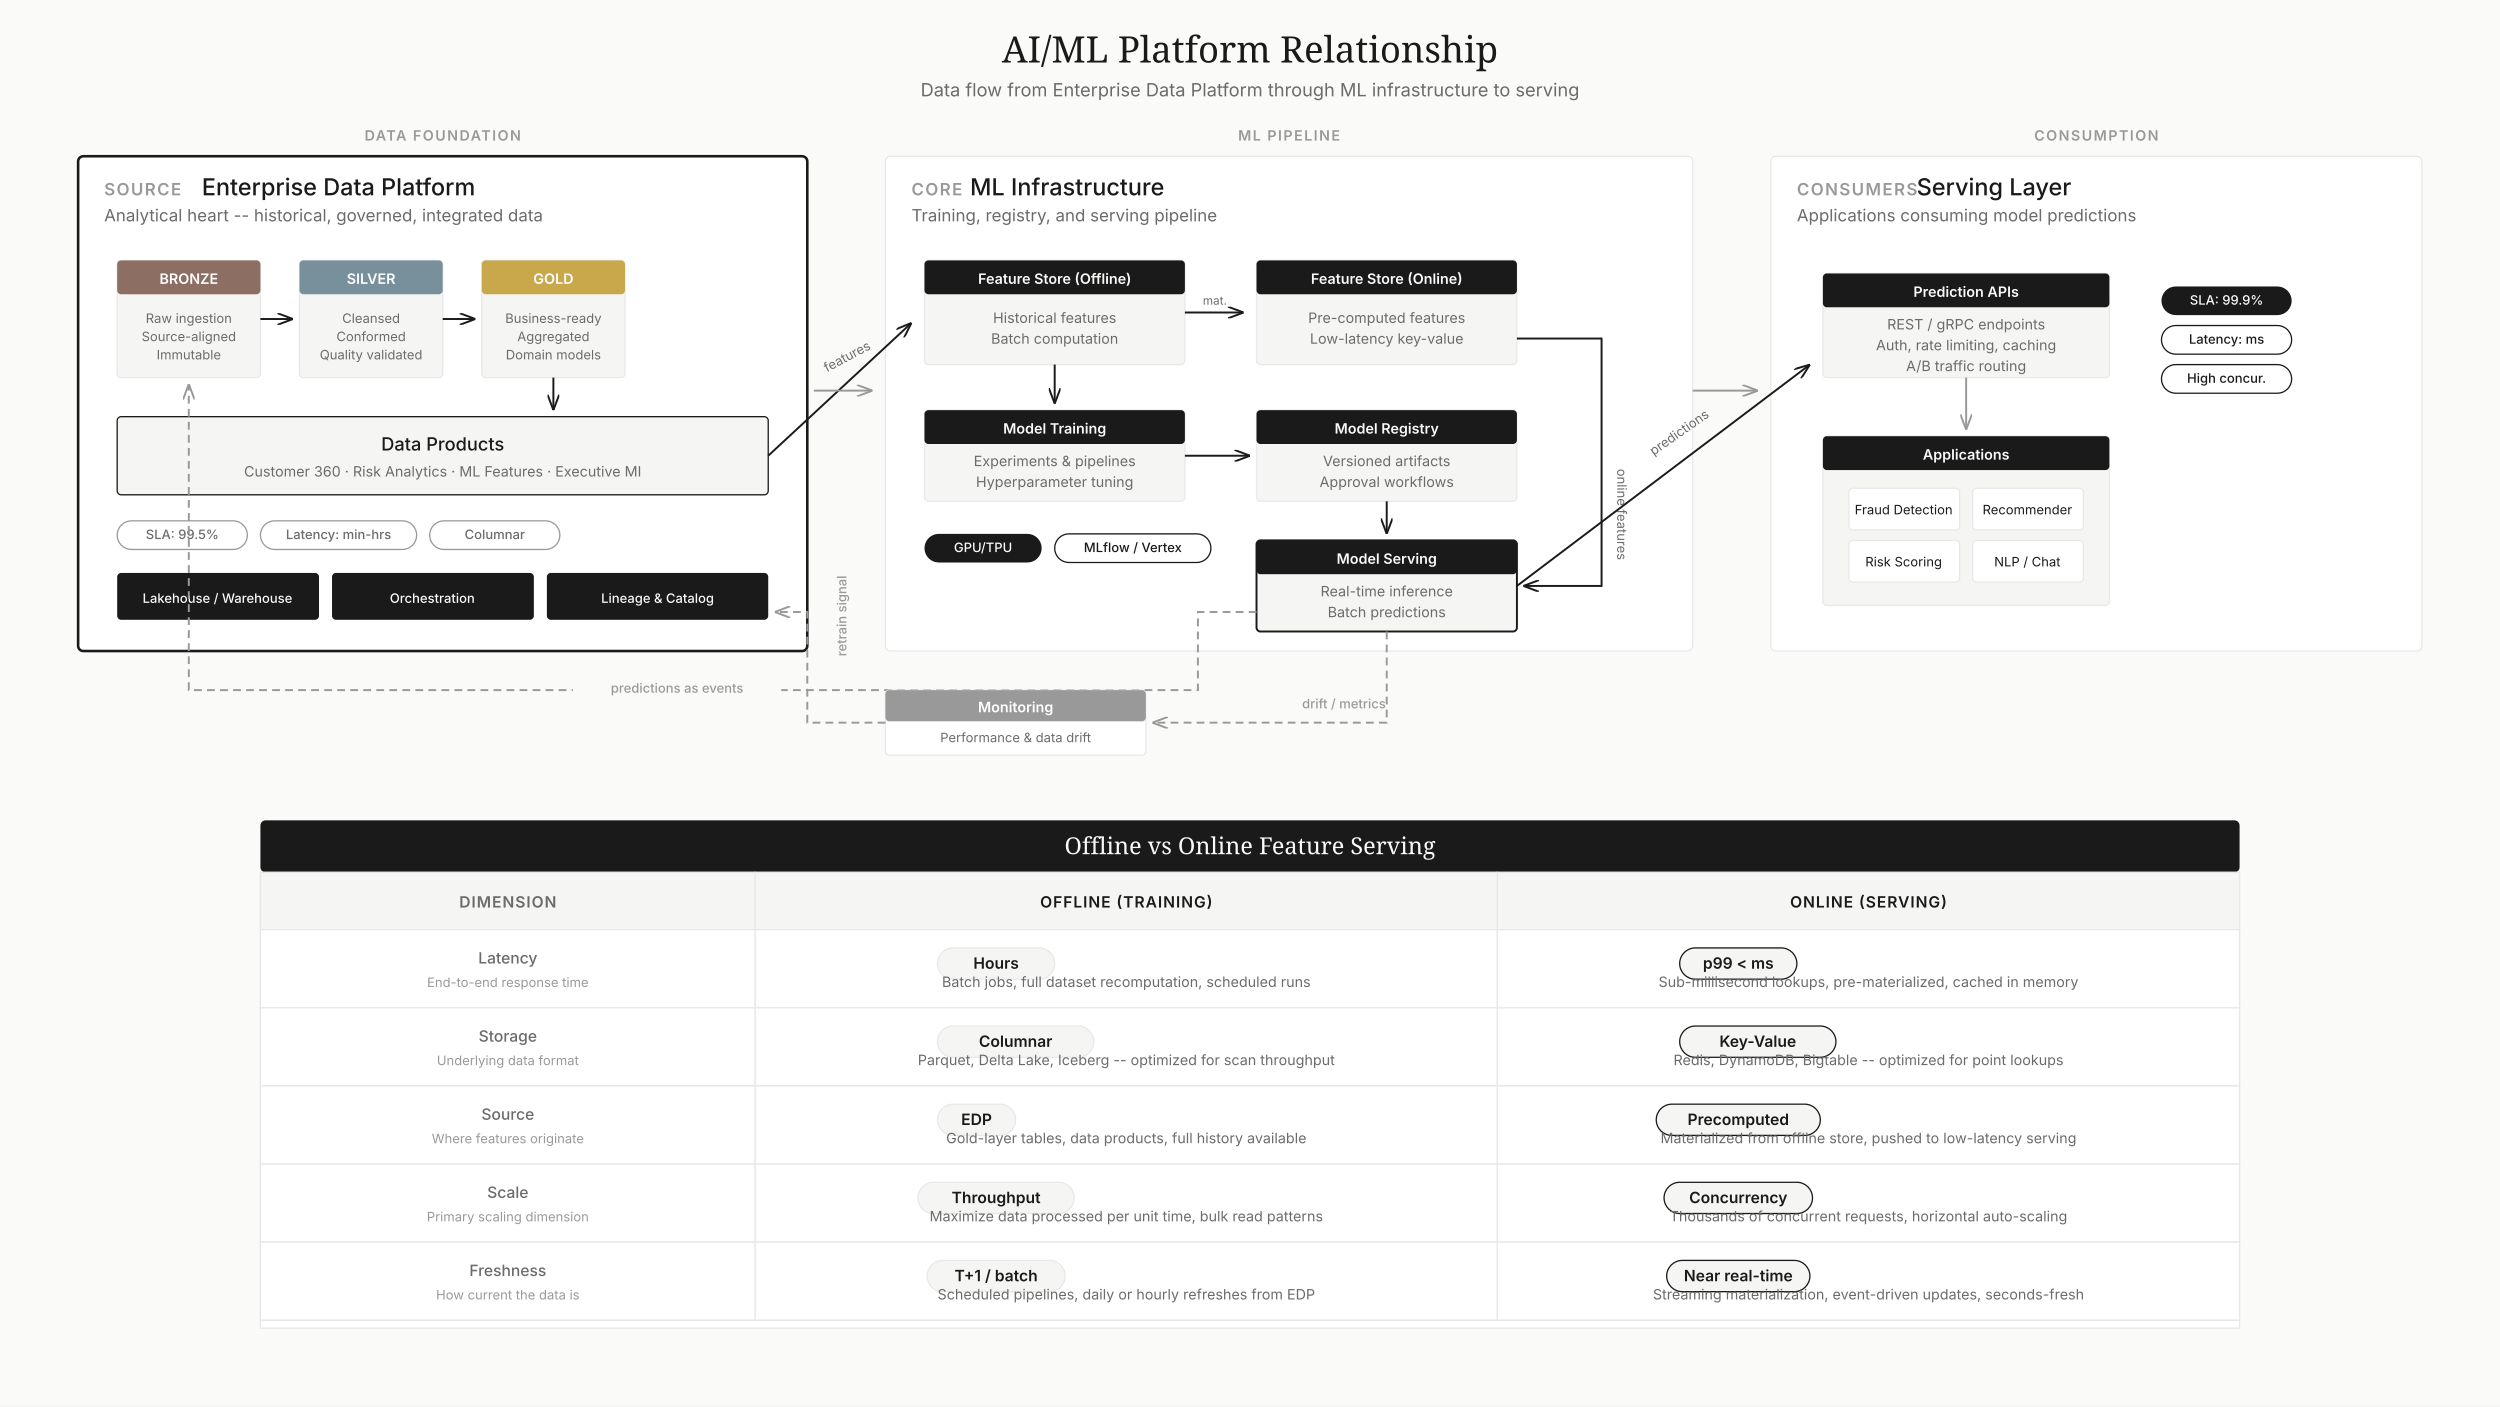
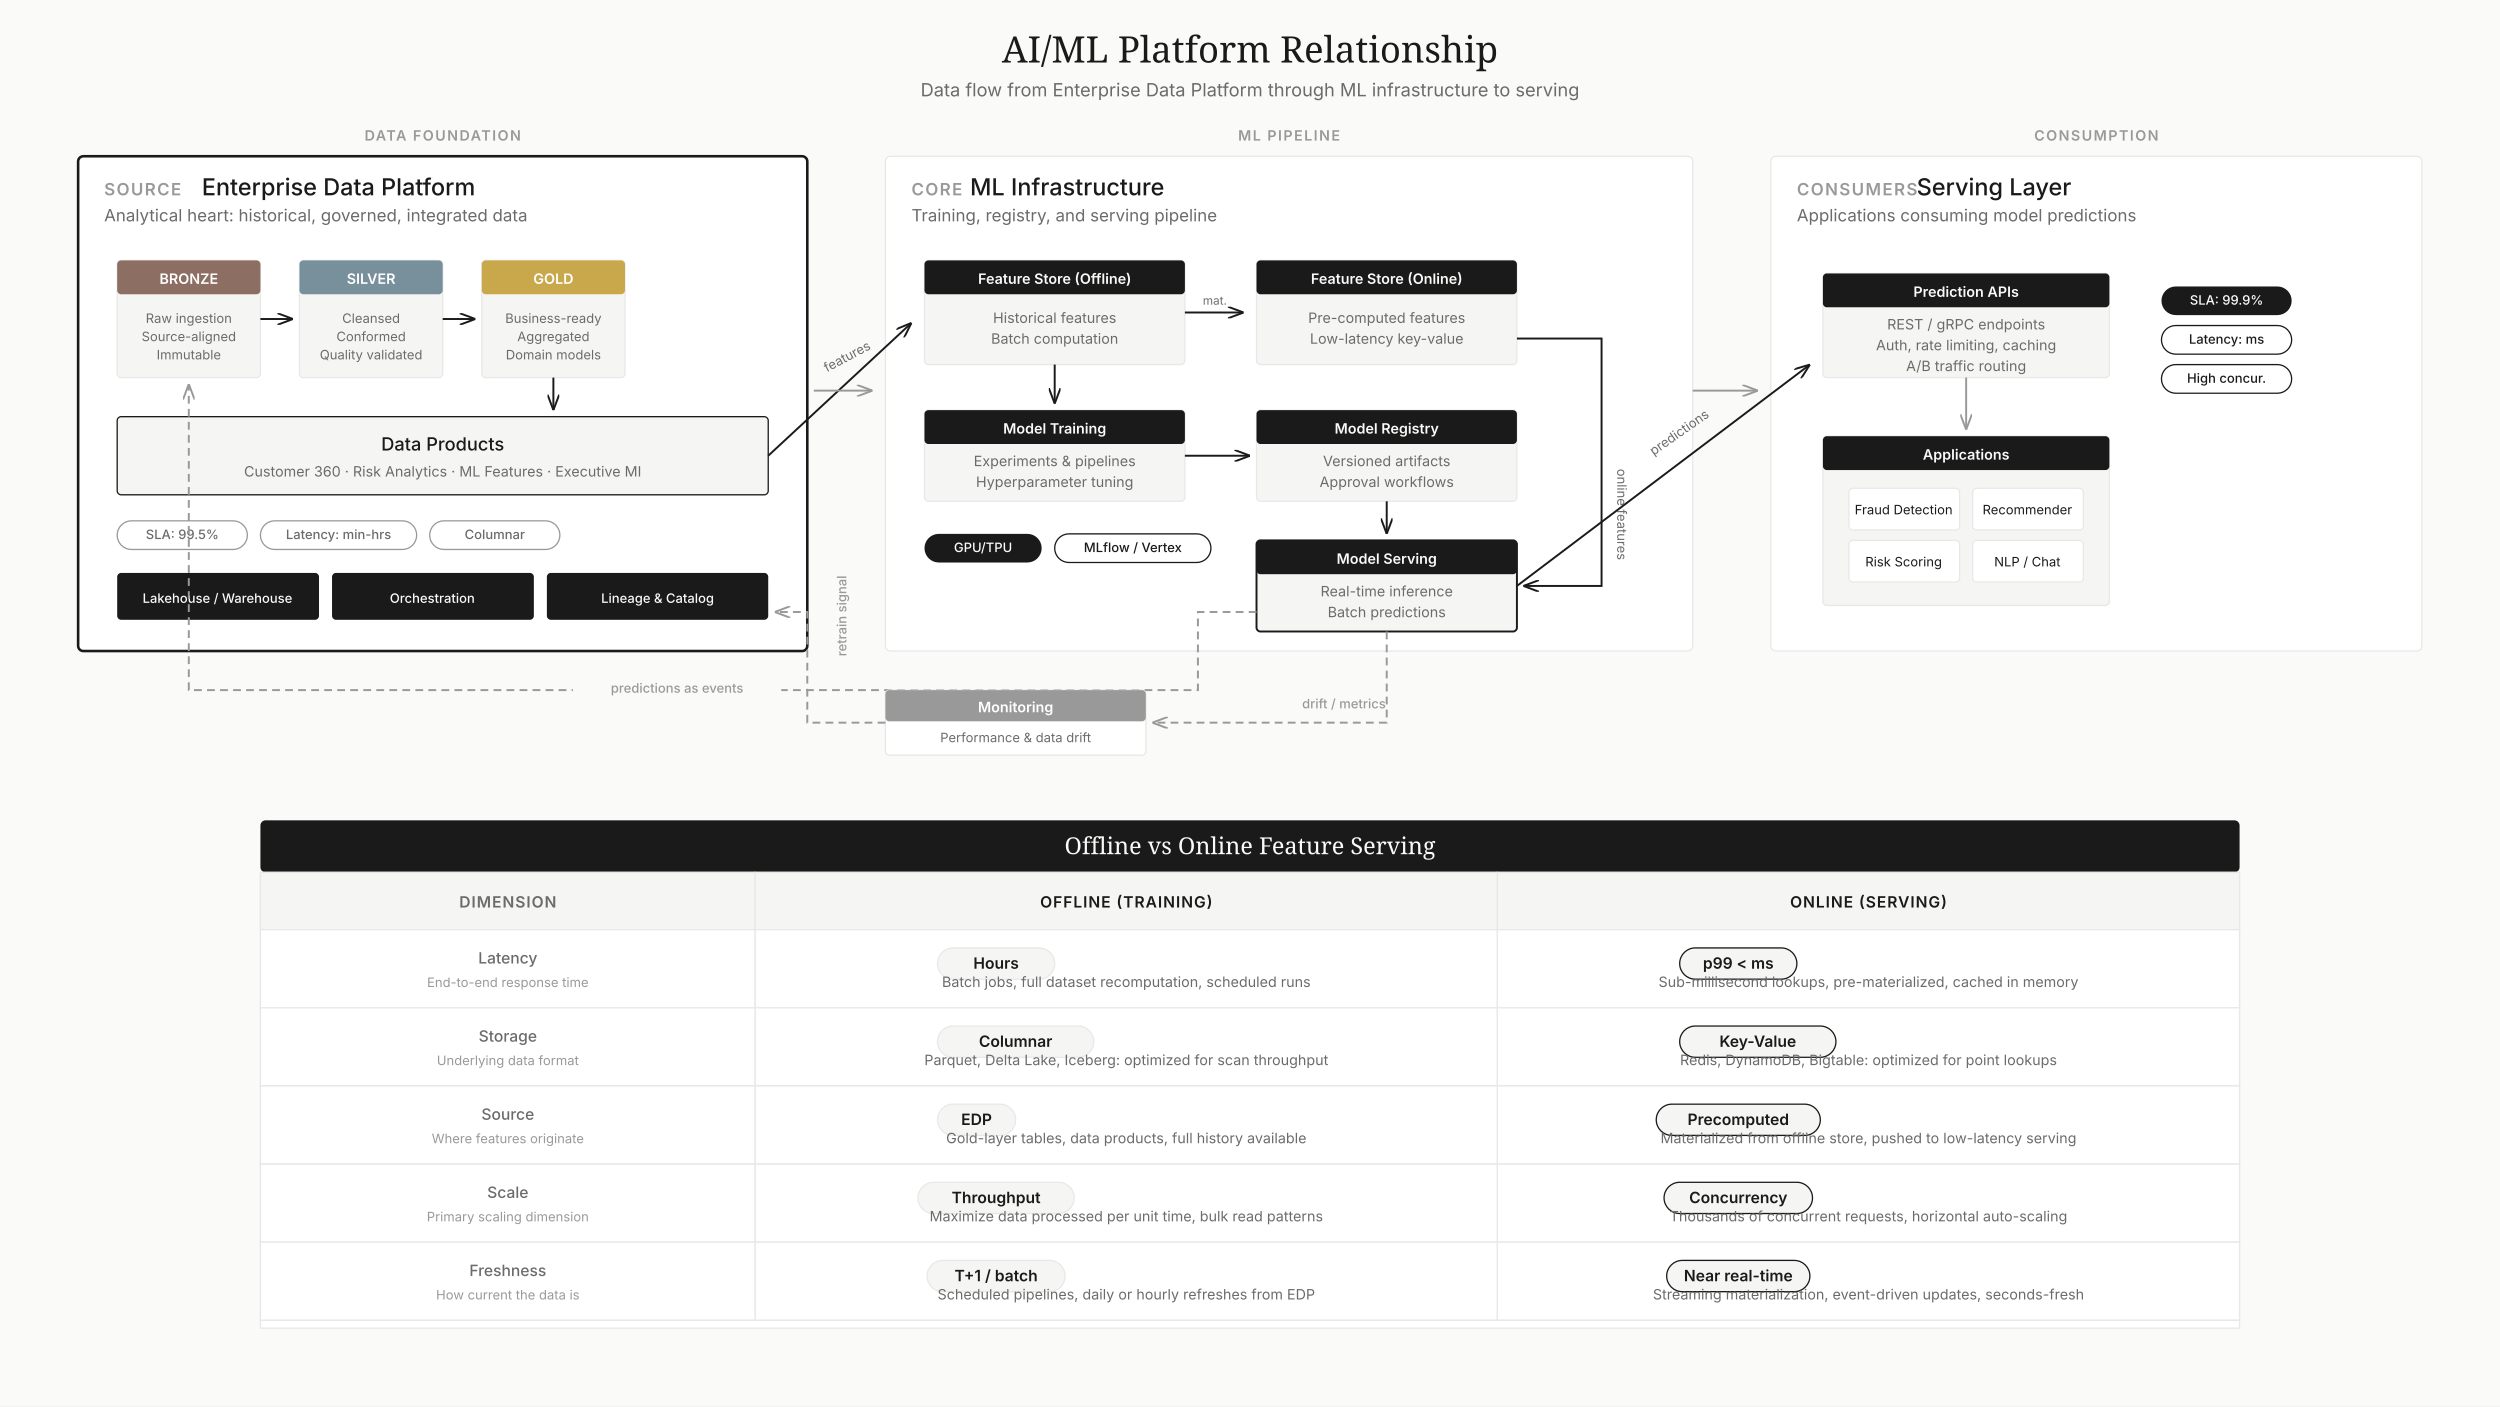
<svg xmlns="http://www.w3.org/2000/svg" viewBox="0 0 1920 1080" font-family="IBM Plex Sans, -apple-system, sans-serif">
  <defs>
    <style>
      .section-label { font-size: 13px; font-weight: 600; letter-spacing: 0.08em; text-transform: uppercase; }
      .section-title { font-size: 18px; font-weight: 500; }
      .section-desc { font-size: 13px; fill: #6b6b6b; }
      .service-box text { font-size: 12px; }
      .arrow { stroke: #999; stroke-width: 1.5; fill: none; marker-end: url(#arrowhead); }
      .arrow-accent { stroke: #1a1a1a; stroke-width: 1.5; fill: none; marker-end: url(#arrowhead-accent); }
      .arrow-dashed { stroke: #999; stroke-width: 1.5; fill: none; stroke-dasharray: 6 4; marker-end: url(#arrowhead); }
      .table-header { font-size: 12px; font-weight: 600; letter-spacing: 0.06em; }
      .table-cell { font-size: 12px; fill: #1a1a1a; }
      .table-label { font-size: 12px; fill: #6b6b6b; font-weight: 500; }
    </style>
    <marker id="arrowhead" markerWidth="8" markerHeight="6" refX="8" refY="3" orient="auto">
      <path d="M0,0 L8,3 L0,6" fill="none" stroke="#999" stroke-width="1" />
    </marker>
    <marker id="arrowhead-accent" markerWidth="8" markerHeight="6" refX="8" refY="3" orient="auto">
      <path d="M0,0 L8,3 L0,6" fill="none" stroke="#1a1a1a" stroke-width="1" />
    </marker>
    <marker id="arrowhead-dashed" markerWidth="8" markerHeight="6" refX="8" refY="3" orient="auto">
      <path d="M0,0 L8,3 L0,6" fill="none" stroke="#999" stroke-width="1" />
    </marker>
  </defs>
  <rect width="1920" height="1080" fill="#fafaf8" />
  <text x="960" y="48" text-anchor="middle" font-family="Fraunces, Georgia, serif" font-size="28" font-weight="500" fill="#1a1a1a">AI/ML Platform Relationship</text>
  <text x="960" y="74" text-anchor="middle" font-size="14" fill="#6b6b6b">Data flow from Enterprise Data Platform through ML infrastructure to serving</text>
  <rect x="60" y="120" width="560" height="380" rx="4" fill="#fff" stroke="#1a1a1a" stroke-width="2" />
  <text x="80" y="150" class="section-label" fill="#999">SOURCE</text>
  <text x="155" y="150" class="section-title" fill="#1a1a1a">Enterprise Data Platform</text>
-   <text x="80" y="170" class="section-desc">Analytical heart -- historical, governed, integrated data</text>
+   <text x="80" y="170" class="section-desc">Analytical heart: historical, governed, integrated data</text>
  <rect x="90" y="200" width="110" height="90" rx="3" fill="#f5f5f3" stroke="#e8e8e8" />
  <rect x="90" y="200" width="110" height="26" rx="3" fill="#8d6e63" stroke="none" />
  <rect x="90" y="223" width="110" height="0" rx="0" fill="none" />
  <text x="145" y="218" text-anchor="middle" font-size="11" font-weight="600" fill="#fff">BRONZE</text>
  <text x="145" y="248" text-anchor="middle" font-size="10" fill="#6b6b6b">Raw ingestion</text>
  <text x="145" y="262" text-anchor="middle" font-size="10" fill="#6b6b6b">Source-aligned</text>
  <text x="145" y="276" text-anchor="middle" font-size="10" fill="#6b6b6b">Immutable</text>
  <path d="M200,245 L225,245" class="arrow-accent" />
  <rect x="230" y="200" width="110" height="90" rx="3" fill="#f5f5f3" stroke="#e8e8e8" />
  <rect x="230" y="200" width="110" height="26" rx="3" fill="#78909c" stroke="none" />
  <text x="285" y="218" text-anchor="middle" font-size="11" font-weight="600" fill="#fff">SILVER</text>
  <text x="285" y="248" text-anchor="middle" font-size="10" fill="#6b6b6b">Cleansed</text>
  <text x="285" y="262" text-anchor="middle" font-size="10" fill="#6b6b6b">Conformed</text>
  <text x="285" y="276" text-anchor="middle" font-size="10" fill="#6b6b6b">Quality validated</text>
  <path d="M340,245 L365,245" class="arrow-accent" />
  <rect x="370" y="200" width="110" height="90" rx="3" fill="#f5f5f3" stroke="#e8e8e8" />
  <rect x="370" y="200" width="110" height="26" rx="3" fill="#c9a84c" stroke="none" />
  <text x="425" y="218" text-anchor="middle" font-size="11" font-weight="600" fill="#fff">GOLD</text>
  <text x="425" y="248" text-anchor="middle" font-size="10" fill="#6b6b6b">Business-ready</text>
  <text x="425" y="262" text-anchor="middle" font-size="10" fill="#6b6b6b">Aggregated</text>
  <text x="425" y="276" text-anchor="middle" font-size="10" fill="#6b6b6b">Domain models</text>
  <path d="M425,290 L425,315" class="arrow-accent" />
  <rect x="90" y="320" width="500" height="60" rx="3" fill="#f5f5f3" stroke="#1a1a1a" stroke-width="1" />
  <text x="340" y="346" text-anchor="middle" font-size="14" font-weight="500" fill="#1a1a1a">Data Products</text>
  <text x="340" y="366" text-anchor="middle" font-size="11" fill="#6b6b6b">Customer 360  ·  Risk Analytics  ·  ML Features  ·  Executive MI</text>
  <rect x="90" y="400" width="100" height="22" rx="11" fill="none" stroke="#999" />
  <text x="140" y="414" text-anchor="middle" font-size="10" font-weight="500" fill="#6b6b6b">SLA: 99.5%</text>
  <rect x="200" y="400" width="120" height="22" rx="11" fill="none" stroke="#999" />
  <text x="260" y="414" text-anchor="middle" font-size="10" font-weight="500" fill="#6b6b6b">Latency: min-hrs</text>
  <rect x="330" y="400" width="100" height="22" rx="11" fill="none" stroke="#999" />
  <text x="380" y="414" text-anchor="middle" font-size="10" font-weight="500" fill="#6b6b6b">Columnar</text>
  <rect x="90" y="440" width="155" height="36" rx="3" fill="#1a1a1a" />
  <text x="167" y="463" text-anchor="middle" font-size="10" font-weight="500" fill="#fafaf8">Lakehouse / Warehouse</text>
  <rect x="255" y="440" width="155" height="36" rx="3" fill="#1a1a1a" />
  <text x="332" y="463" text-anchor="middle" font-size="10" font-weight="500" fill="#fafaf8">Orchestration</text>
  <rect x="420" y="440" width="170" height="36" rx="3" fill="#1a1a1a" />
  <text x="505" y="463" text-anchor="middle" font-size="10" font-weight="500" fill="#fafaf8">Lineage &amp; Catalog</text>
  <rect x="680" y="120" width="620" height="380" rx="4" fill="#fff" stroke="#e8e8e8" stroke-width="1" />
  <text x="700" y="150" class="section-label" fill="#999">CORE</text>
  <text x="745" y="150" class="section-title" fill="#1a1a1a">ML Infrastructure</text>
  <text x="700" y="170" class="section-desc">Training, registry, and serving pipeline</text>
  <rect x="710" y="200" width="200" height="80" rx="3" fill="#f5f5f3" stroke="#e8e8e8" />
  <rect x="710" y="200" width="200" height="26" rx="3" fill="#1a1a1a" />
  <text x="810" y="218" text-anchor="middle" font-size="11" font-weight="600" fill="#fafaf8">Feature Store (Offline)</text>
  <text x="810" y="248" text-anchor="middle" font-size="11" fill="#6b6b6b">Historical features</text>
  <text x="810" y="264" text-anchor="middle" font-size="11" fill="#6b6b6b">Batch computation</text>
  <path d="M590,350 L700,248" class="arrow-accent" />
  <text x="635" y="286" font-size="10" fill="#6b6b6b" transform="rotate(-28, 635, 286)">features</text>
  <path d="M810,280 L810,310" class="arrow-accent" />
  <rect x="710" y="315" width="200" height="70" rx="3" fill="#f5f5f3" stroke="#e8e8e8" />
  <rect x="710" y="315" width="200" height="26" rx="3" fill="#1a1a1a" />
  <text x="810" y="333" text-anchor="middle" font-size="11" font-weight="600" fill="#fafaf8">Model Training</text>
  <text x="810" y="358" text-anchor="middle" font-size="11" fill="#6b6b6b">Experiments &amp; pipelines</text>
  <text x="810" y="374" text-anchor="middle" font-size="11" fill="#6b6b6b">Hyperparameter tuning</text>
  <path d="M910,350 L960,350" class="arrow-accent" />
  <rect x="965" y="315" width="200" height="70" rx="3" fill="#f5f5f3" stroke="#e8e8e8" />
  <rect x="965" y="315" width="200" height="26" rx="3" fill="#1a1a1a" />
  <text x="1065" y="333" text-anchor="middle" font-size="11" font-weight="600" fill="#fafaf8">Model Registry</text>
  <text x="1065" y="358" text-anchor="middle" font-size="11" fill="#6b6b6b">Versioned artifacts</text>
  <text x="1065" y="374" text-anchor="middle" font-size="11" fill="#6b6b6b">Approval workflows</text>
  <rect x="965" y="200" width="200" height="80" rx="3" fill="#f5f5f3" stroke="#e8e8e8" />
  <rect x="965" y="200" width="200" height="26" rx="3" fill="#1a1a1a" />
  <text x="1065" y="218" text-anchor="middle" font-size="11" font-weight="600" fill="#fafaf8">Feature Store (Online)</text>
  <text x="1065" y="248" text-anchor="middle" font-size="11" fill="#6b6b6b">Pre-computed features</text>
  <text x="1065" y="264" text-anchor="middle" font-size="11" fill="#6b6b6b">Low-latency key-value</text>
  <path d="M910,240 L955,240" class="arrow-accent" />
  <text x="933" y="234" text-anchor="middle" font-size="9" fill="#6b6b6b">mat.</text>
  <rect x="965" y="415" width="200" height="70" rx="3" fill="#f5f5f3" stroke="#1a1a1a" stroke-width="1.5" />
  <rect x="965" y="415" width="200" height="26" rx="3" fill="#1a1a1a" />
  <text x="1065" y="433" text-anchor="middle" font-size="11" font-weight="600" fill="#fafaf8">Model Serving</text>
  <text x="1065" y="458" text-anchor="middle" font-size="11" fill="#6b6b6b">Real-time inference</text>
  <text x="1065" y="474" text-anchor="middle" font-size="11" fill="#6b6b6b">Batch predictions</text>
  <path d="M1065,385 L1065,410" class="arrow-accent" />
  <path d="M1165,260 L1230,260 L1230,450 L1170,450" class="arrow-accent" />
  <text x="1242" y="360" font-size="10" fill="#6b6b6b" transform="rotate(90, 1242, 360)">online features</text>
  <rect x="710" y="410" width="90" height="22" rx="11" fill="#1a1a1a" />
  <text x="755" y="424" text-anchor="middle" font-size="10" font-weight="500" fill="#fafaf8">GPU/TPU</text>
  <rect x="810" y="410" width="120" height="22" rx="11" fill="none" stroke="#1a1a1a" />
  <text x="870" y="424" text-anchor="middle" font-size="10" font-weight="500" fill="#1a1a1a">MLflow / Vertex</text>
  <rect x="1360" y="120" width="500" height="380" rx="4" fill="#fff" stroke="#e8e8e8" stroke-width="1" />
  <text x="1380" y="150" class="section-label" fill="#999">CONSUMERS</text>
  <text x="1472" y="150" class="section-title" fill="#1a1a1a">Serving Layer</text>
  <text x="1380" y="170" class="section-desc">Applications consuming model predictions</text>
  <path d="M1165,450 L1390,280" class="arrow-accent" />
  <text x="1270" y="350" font-size="10" fill="#6b6b6b" transform="rotate(-35, 1270, 350)">predictions</text>
  <rect x="1400" y="210" width="220" height="80" rx="3" fill="#f5f5f3" stroke="#e8e8e8" />
  <rect x="1400" y="210" width="220" height="26" rx="3" fill="#1a1a1a" />
  <text x="1510" y="228" text-anchor="middle" font-size="11" font-weight="600" fill="#fafaf8">Prediction APIs</text>
  <text x="1510" y="253" text-anchor="middle" font-size="11" fill="#6b6b6b">REST / gRPC endpoints</text>
  <text x="1510" y="269" text-anchor="middle" font-size="11" fill="#6b6b6b">Auth, rate limiting, caching</text>
  <text x="1510" y="285" text-anchor="middle" font-size="11" fill="#6b6b6b">A/B traffic routing</text>
  <path d="M1510,290 L1510,330" class="arrow" />
  <rect x="1400" y="335" width="220" height="130" rx="3" fill="#f5f5f3" stroke="#e8e8e8" />
  <rect x="1400" y="335" width="220" height="26" rx="3" fill="#1a1a1a" />
  <text x="1510" y="353" text-anchor="middle" font-size="11" font-weight="600" fill="#fafaf8">Applications</text>
  <rect x="1420" y="375" width="85" height="32" rx="3" fill="#fff" stroke="#e8e8e8" />
  <text x="1462" y="395" text-anchor="middle" font-size="10" fill="#1a1a1a">Fraud Detection</text>
  <rect x="1515" y="375" width="85" height="32" rx="3" fill="#fff" stroke="#e8e8e8" />
  <text x="1557" y="395" text-anchor="middle" font-size="10" fill="#1a1a1a">Recommender</text>
  <rect x="1420" y="415" width="85" height="32" rx="3" fill="#fff" stroke="#e8e8e8" />
  <text x="1462" y="435" text-anchor="middle" font-size="10" fill="#1a1a1a">Risk Scoring</text>
  <rect x="1515" y="415" width="85" height="32" rx="3" fill="#fff" stroke="#e8e8e8" />
  <text x="1557" y="435" text-anchor="middle" font-size="10" fill="#1a1a1a">NLP / Chat</text>
  <rect x="1660" y="220" width="100" height="22" rx="11" fill="#1a1a1a" />
  <text x="1710" y="234" text-anchor="middle" font-size="10" font-weight="500" fill="#fafaf8">SLA: 99.9%</text>
  <rect x="1660" y="250" width="100" height="22" rx="11" fill="none" stroke="#1a1a1a" />
  <text x="1710" y="264" text-anchor="middle" font-size="10" font-weight="500" fill="#1a1a1a">Latency: ms</text>
  <rect x="1660" y="280" width="100" height="22" rx="11" fill="none" stroke="#1a1a1a" />
  <text x="1710" y="294" text-anchor="middle" font-size="10" font-weight="500" fill="#1a1a1a">High concur.</text>
  <path d="M965,470 L920,470 L920,530 L145,530 L145,295" class="arrow-dashed" />
  <rect x="440" y="518" width="160" height="20" rx="3" fill="#fafaf8" />
  <text x="520" y="532" text-anchor="middle" font-size="10" font-weight="500" fill="#999">predictions as events</text>
  <rect x="680" y="530" width="200" height="50" rx="3" fill="#fff" stroke="#e8e8e8" />
  <rect x="680" y="530" width="200" height="24" rx="3" fill="#999" />
  <text x="780" y="547" text-anchor="middle" font-size="11" font-weight="600" fill="#fff">Monitoring</text>
  <text x="780" y="570" text-anchor="middle" font-size="10" fill="#6b6b6b">Performance &amp; data drift</text>
  <path d="M1065,485 L1065,555 L885,555" class="arrow-dashed" />
  <text x="1000" y="544" font-size="10" font-weight="500" fill="#999">drift / metrics</text>
  <path d="M680,555 L620,555 L620,470 L595,470" class="arrow-dashed" />
  <text x="650" y="504" font-size="10" font-weight="500" fill="#999" transform="rotate(-90, 650, 504)">retrain signal</text>
  <rect x="200" y="630" width="1520" height="40" rx="4" fill="#1a1a1a" />
  <text x="960" y="656" text-anchor="middle" font-family="Fraunces, Georgia, serif" font-size="18" font-weight="500" fill="#fafaf8">Offline vs Online Feature Serving</text>
  <rect x="200" y="670" width="1520" height="350" rx="0" fill="#fff" stroke="#e8e8e8" stroke-width="1" />
  <rect x="200" y="670" width="380" height="44" fill="#f5f5f3" stroke="#e8e8e8" />
  <text x="390" y="697" text-anchor="middle" class="table-header" fill="#6b6b6b">DIMENSION</text>
  <rect x="580" y="670" width="570" height="44" fill="#f5f5f3" stroke="#e8e8e8" />
  <text x="865" y="697" text-anchor="middle" class="table-header" fill="#1a1a1a">OFFLINE (TRAINING)</text>
  <rect x="1150" y="670" width="570" height="44" fill="#f5f5f3" stroke="#e8e8e8" />
  <text x="1435" y="697" text-anchor="middle" class="table-header" fill="#1a1a1a">ONLINE (SERVING)</text>
  <line x1="200" y1="714" x2="1720" y2="714" stroke="#e8e8e8" />
  <rect x="200" y="714" width="380" height="60" fill="#fff" stroke="#e8e8e8" />
  <text x="390" y="740" text-anchor="middle" class="table-label">Latency</text>
  <text x="390" y="758" text-anchor="middle" font-size="10" fill="#999">End-to-end response time</text>
  <rect x="580" y="714" width="570" height="60" fill="#fff" stroke="#e8e8e8" />
  <rect x="720" y="728" width="90" height="24" rx="12" fill="#f5f5f3" stroke="#e8e8e8" />
  <text x="765" y="744" text-anchor="middle" class="table-cell" font-weight="600">Hours</text>
  <text x="865" y="758" text-anchor="middle" font-size="11" fill="#6b6b6b">Batch jobs, full dataset recomputation, scheduled runs</text>
  <rect x="1150" y="714" width="570" height="60" fill="#fff" stroke="#e8e8e8" />
  <rect x="1290" y="728" width="90" height="24" rx="12" fill="#f5f5f3" stroke="#1a1a1a" />
  <text x="1335" y="744" text-anchor="middle" class="table-cell" font-weight="600">p99 &lt; ms</text>
  <text x="1435" y="758" text-anchor="middle" font-size="11" fill="#6b6b6b">Sub-millisecond lookups, pre-materialized, cached in memory</text>
  <rect x="200" y="774" width="380" height="60" fill="#fff" stroke="#e8e8e8" />
  <text x="390" y="800" text-anchor="middle" class="table-label">Storage</text>
  <text x="390" y="818" text-anchor="middle" font-size="10" fill="#999">Underlying data format</text>
  <rect x="580" y="774" width="570" height="60" fill="#fff" stroke="#e8e8e8" />
  <rect x="720" y="788" width="120" height="24" rx="12" fill="#f5f5f3" stroke="#e8e8e8" />
  <text x="780" y="804" text-anchor="middle" class="table-cell" font-weight="600">Columnar</text>
-   <text x="865" y="818" text-anchor="middle" font-size="11" fill="#6b6b6b">Parquet, Delta Lake, Iceberg -- optimized for scan throughput</text>
+   <text x="865" y="818" text-anchor="middle" font-size="11" fill="#6b6b6b">Parquet, Delta Lake, Iceberg: optimized for scan throughput</text>
  <rect x="1150" y="774" width="570" height="60" fill="#fff" stroke="#e8e8e8" />
  <rect x="1290" y="788" width="120" height="24" rx="12" fill="#f5f5f3" stroke="#1a1a1a" />
  <text x="1350" y="804" text-anchor="middle" class="table-cell" font-weight="600">Key-Value</text>
-   <text x="1435" y="818" text-anchor="middle" font-size="11" fill="#6b6b6b">Redis, DynamoDB, Bigtable -- optimized for point lookups</text>
+   <text x="1435" y="818" text-anchor="middle" font-size="11" fill="#6b6b6b">Redis, DynamoDB, Bigtable: optimized for point lookups</text>
  <rect x="200" y="834" width="380" height="60" fill="#fff" stroke="#e8e8e8" />
  <text x="390" y="860" text-anchor="middle" class="table-label">Source</text>
  <text x="390" y="878" text-anchor="middle" font-size="10" fill="#999">Where features originate</text>
  <rect x="580" y="834" width="570" height="60" fill="#fff" stroke="#e8e8e8" />
  <rect x="720" y="848" width="60" height="24" rx="12" fill="#f5f5f3" stroke="#e8e8e8" />
  <text x="750" y="864" text-anchor="middle" class="table-cell" font-weight="600">EDP</text>
  <text x="865" y="878" text-anchor="middle" font-size="11" fill="#6b6b6b">Gold-layer tables, data products, full history available</text>
  <rect x="1150" y="834" width="570" height="60" fill="#fff" stroke="#e8e8e8" />
  <rect x="1272" y="848" width="126" height="24" rx="12" fill="#f5f5f3" stroke="#1a1a1a" />
  <text x="1335" y="864" text-anchor="middle" class="table-cell" font-weight="600">Precomputed</text>
  <text x="1435" y="878" text-anchor="middle" font-size="11" fill="#6b6b6b">Materialized from offline store, pushed to low-latency serving</text>
  <rect x="200" y="894" width="380" height="60" fill="#fff" stroke="#e8e8e8" />
  <text x="390" y="920" text-anchor="middle" class="table-label">Scale</text>
  <text x="390" y="938" text-anchor="middle" font-size="10" fill="#999">Primary scaling dimension</text>
  <rect x="580" y="894" width="570" height="60" fill="#fff" stroke="#e8e8e8" />
  <rect x="705" y="908" width="120" height="24" rx="12" fill="#f5f5f3" stroke="#e8e8e8" />
  <text x="765" y="924" text-anchor="middle" class="table-cell" font-weight="600">Throughput</text>
  <text x="865" y="938" text-anchor="middle" font-size="11" fill="#6b6b6b">Maximize data processed per unit time, bulk read patterns</text>
  <rect x="1150" y="894" width="570" height="60" fill="#fff" stroke="#e8e8e8" />
  <rect x="1278" y="908" width="114" height="24" rx="12" fill="#f5f5f3" stroke="#1a1a1a" />
  <text x="1335" y="924" text-anchor="middle" class="table-cell" font-weight="600">Concurrency</text>
  <text x="1435" y="938" text-anchor="middle" font-size="11" fill="#6b6b6b">Thousands of concurrent requests, horizontal auto-scaling</text>
  <rect x="200" y="954" width="380" height="60" fill="#fff" stroke="#e8e8e8" />
  <text x="390" y="980" text-anchor="middle" class="table-label">Freshness</text>
  <text x="390" y="998" text-anchor="middle" font-size="10" fill="#999">How current the data is</text>
  <rect x="580" y="954" width="570" height="60" fill="#fff" stroke="#e8e8e8" />
  <rect x="712" y="968" width="106" height="24" rx="12" fill="#f5f5f3" stroke="#e8e8e8" />
  <text x="765" y="984" text-anchor="middle" class="table-cell" font-weight="600">T+1 / batch</text>
  <text x="865" y="998" text-anchor="middle" font-size="11" fill="#6b6b6b">Scheduled pipelines, daily or hourly refreshes from EDP</text>
  <rect x="1150" y="954" width="570" height="60" fill="#fff" stroke="#e8e8e8" />
  <rect x="1280" y="968" width="110" height="24" rx="12" fill="#f5f5f3" stroke="#1a1a1a" />
  <text x="1335" y="984" text-anchor="middle" class="table-cell" font-weight="600">Near real-time</text>
  <text x="1435" y="998" text-anchor="middle" font-size="11" fill="#6b6b6b">Streaming materialization, event-driven updates, seconds-fresh</text>
  <line x1="200" y1="1014" x2="1720" y2="1014" stroke="#e8e8e8" />
  <text x="340" y="108" text-anchor="middle" font-size="11" font-weight="600" letter-spacing="0.1em" fill="#999">DATA FOUNDATION</text>
  <text x="990" y="108" text-anchor="middle" font-size="11" font-weight="600" letter-spacing="0.1em" fill="#999">ML PIPELINE</text>
  <text x="1610" y="108" text-anchor="middle" font-size="11" font-weight="600" letter-spacing="0.1em" fill="#999">CONSUMPTION</text>
  <path d="M625,300 L670,300" class="arrow" stroke="#1a1a1a" marker-end="url(#arrowhead-accent)" />
  <path d="M1300,300 L1350,300" class="arrow" stroke="#1a1a1a" marker-end="url(#arrowhead-accent)" />
</svg>
